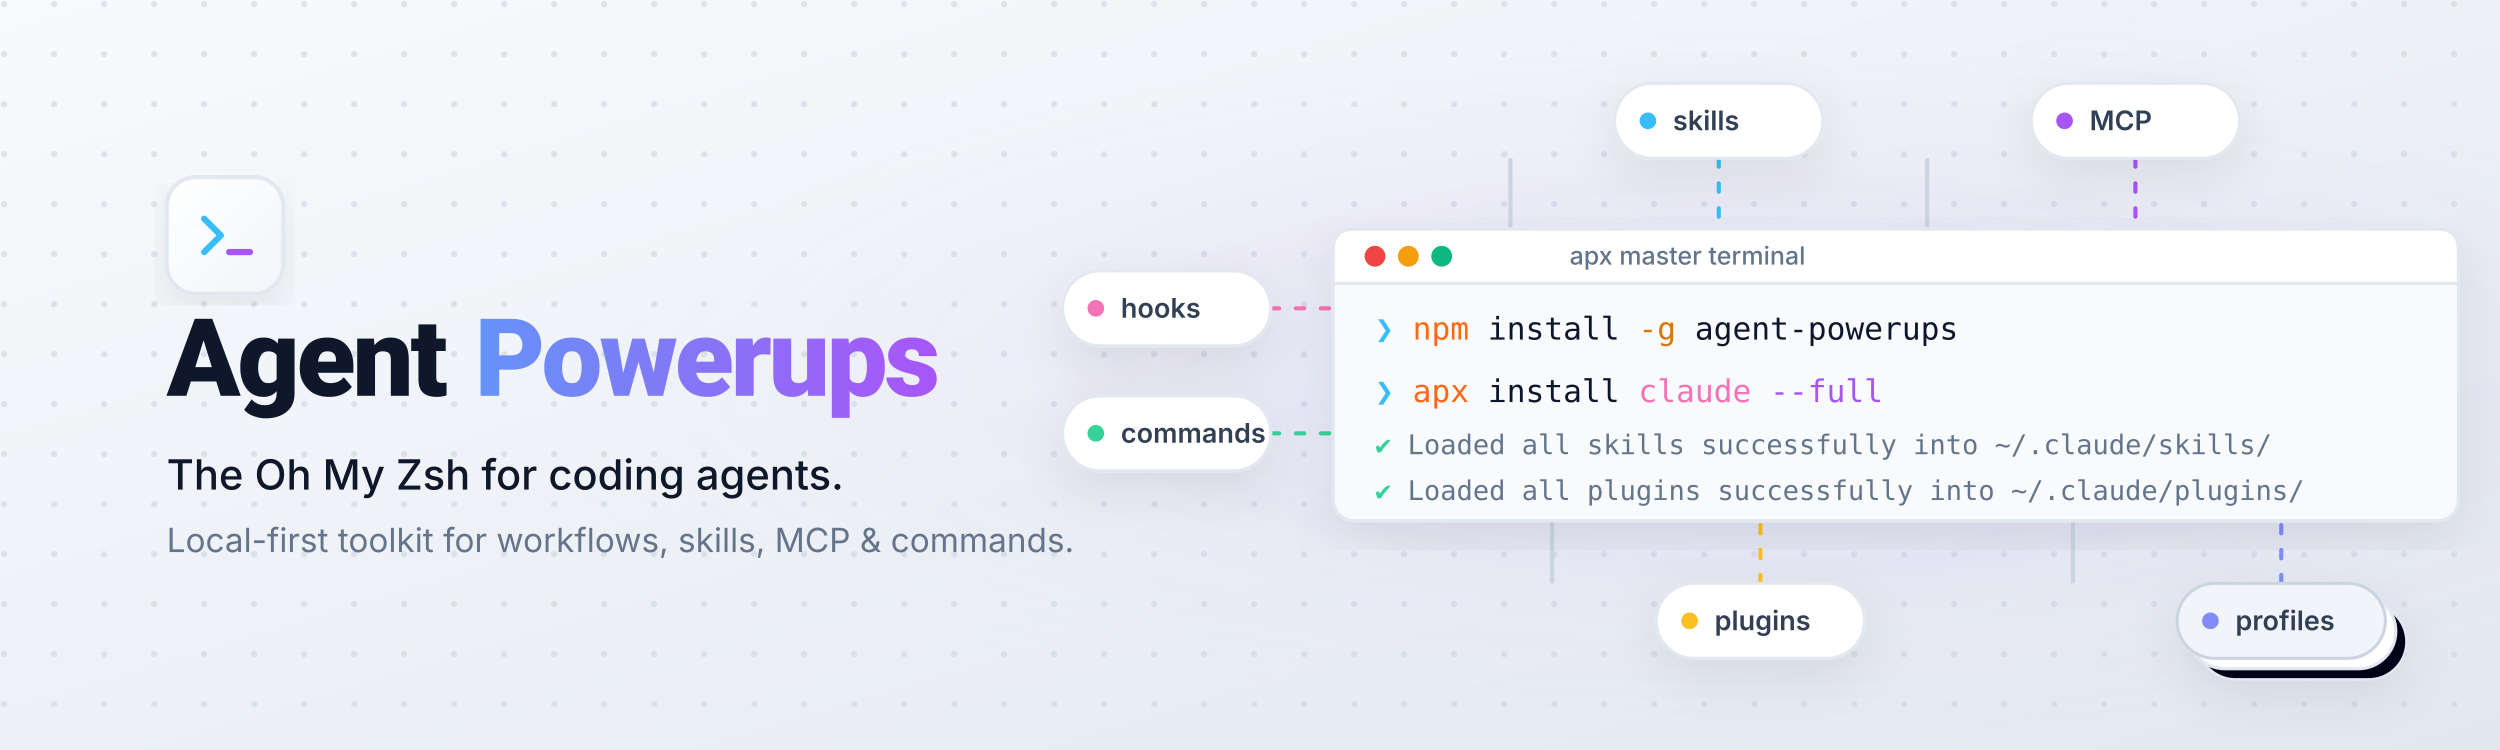
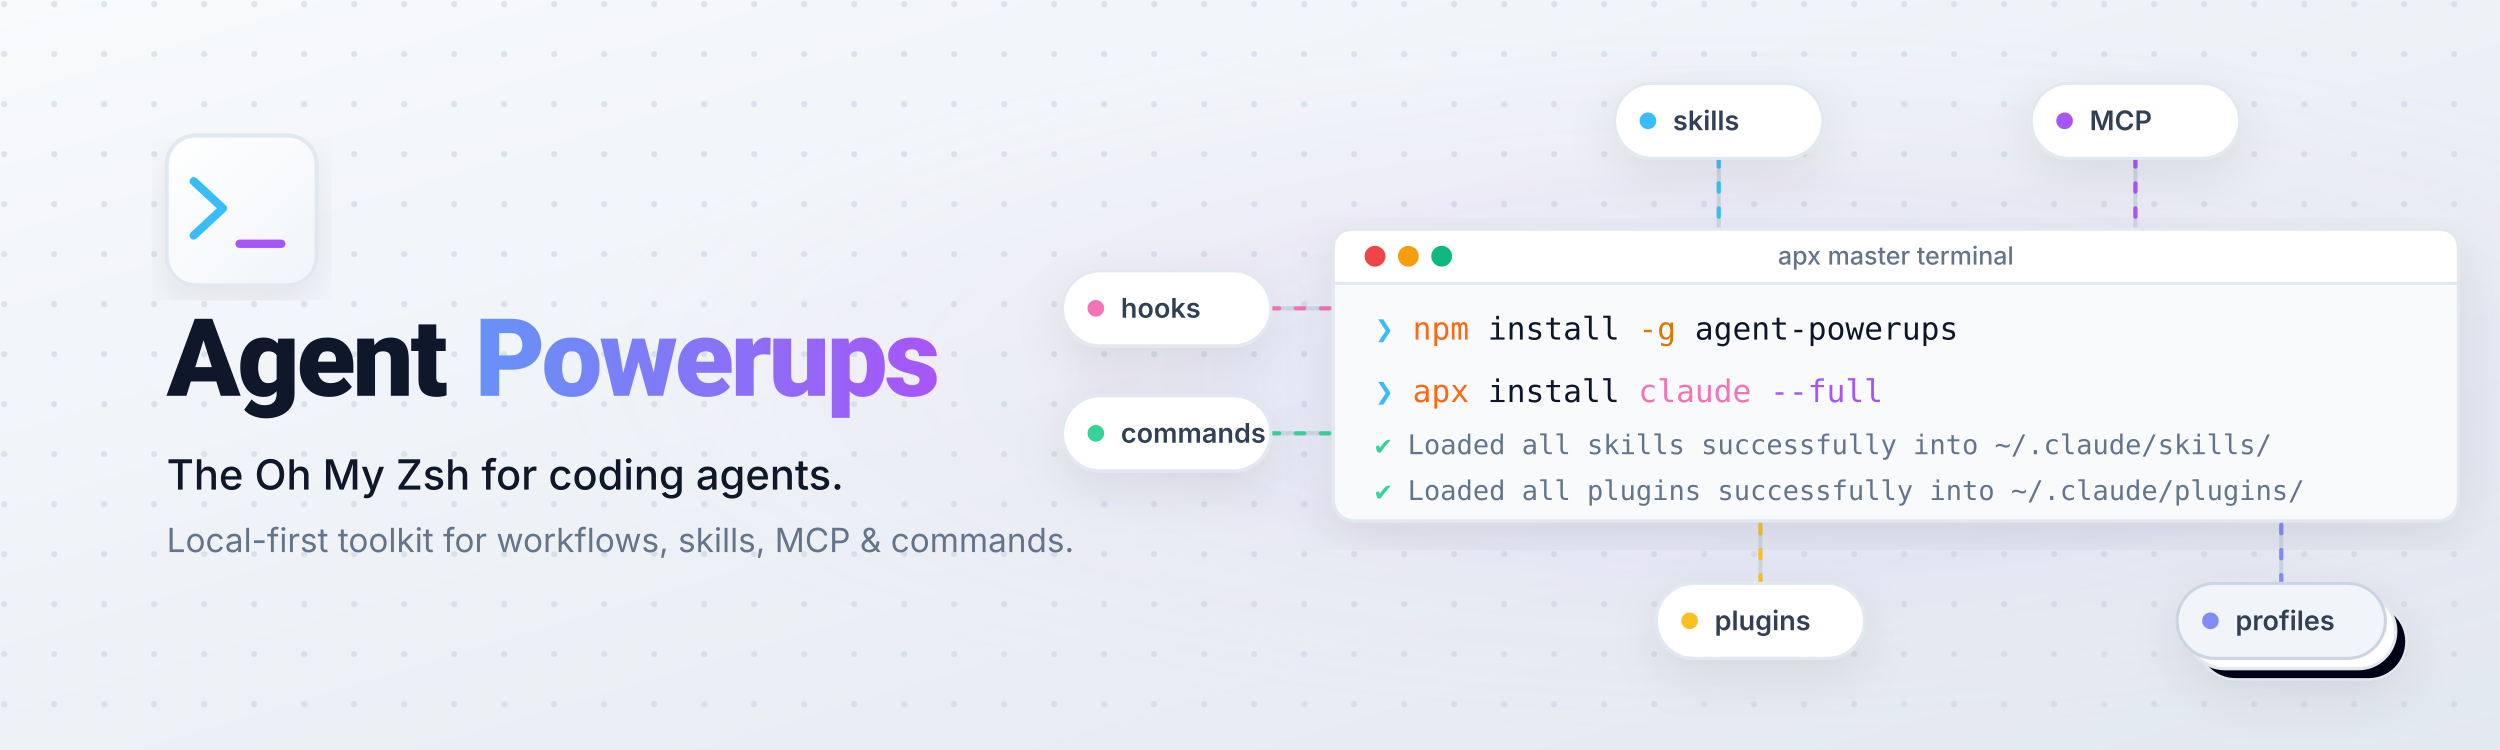
<svg xmlns="http://www.w3.org/2000/svg" viewBox="0 0 1200 360" width="1200" height="360">
  <defs>
    <linearGradient id="bg-grad" x1="0%" y1="0%" x2="100%" y2="100%">
      <stop offset="0%" stop-color="#F8FAFC" />
      <stop offset="100%" stop-color="#E2E8F0" />
    </linearGradient>
    <radialGradient id="ambient-glow" cx="70%" cy="50%" r="50%">
      <stop offset="0%" stop-color="#38BDF8" stop-opacity="0.10" />
      <stop offset="50%" stop-color="#A855F7" stop-opacity="0.05" />
      <stop offset="100%" stop-color="#F8FAFC" stop-opacity="0" />
    </radialGradient>
    <linearGradient id="powerups-grad" x1="0%" y1="0%" x2="100%" y2="0%">
      <stop offset="0%" stop-color="#38BDF8" />
      <stop offset="100%" stop-color="#A855F7" />
    </linearGradient>
    <linearGradient id="icon-bg" x1="0%" y1="0%" x2="100%" y2="100%">
      <stop offset="0%" stop-color="#FFFFFF" />
      <stop offset="100%" stop-color="#F1F5F9" />
    </linearGradient>
    <pattern id="dot-grid" width="24" height="24" patternUnits="userSpaceOnUse">
      <circle cx="2" cy="2" r="1.5" fill="#CBD5E1" opacity="0.6" />
    </pattern>
    <filter id="glass-blur" x="-20%" y="-20%" width="140%" height="140%">
      <feGaussianBlur stdDeviation="10" result="blur" />
      <feComposite in="SourceGraphic" in2="blur" operator="over" />
    </filter>
    <filter id="shadow" x="-10%" y="-10%" width="120%" height="120%">
      <feDropShadow dx="0" dy="8" stdDeviation="12" flood-color="#0F172A" flood-opacity="0.08" />
    </filter>
  </defs>
  <rect width="100%" height="100%" fill="url(#bg-grad)" />
  <rect width="100%" height="100%" fill="url(#dot-grid)" />
  <rect width="100%" height="100%" fill="url(#ambient-glow)" />
-   <g transform="translate(80, 85)" filter="url(#shadow)">
-     <rect x="0" y="0" width="56" height="56" rx="14" fill="url(#icon-bg)" stroke="#E2E8F0" stroke-width="2" />
-     <path d="M 18 20 L 26 28 L 18 36" fill="none" stroke="#38BDF8" stroke-width="3" stroke-linecap="round" stroke-linejoin="round" />
-     <path d="M 30 36 L 40 36" fill="none" stroke="#A855F7" stroke-width="3" stroke-linecap="round" />
+   <g transform="translate(80, 65)" filter="url(#shadow)">
+     <rect x="0" y="0" width="72" height="72" rx="14" fill="url(#icon-bg)" stroke="#E2E8F0" stroke-width="2" />
+     <path d="M 13 22 L 27 35 L 13 48" fill="none" stroke="#38BDF8" stroke-width="4" stroke-linecap="round" stroke-linejoin="round" />
+     <path d="M 35 52 L 55 52" fill="none" stroke="#A855F7" stroke-width="4" stroke-linecap="round">
+       <animate attributeName="opacity" values="1;0" calcMode="discrete" dur="1s" repeatCount="indefinite" />
+     </path>
  </g>
  <text x="80" y="190" font-family="system-ui, -apple-system, BlinkMacSystemFont, 'Segoe UI', Roboto, sans-serif" font-weight="800" font-size="52" letter-spacing="-1.5">
    <tspan fill="#0F172A">Agent </tspan>
    <tspan fill="url(#powerups-grad)">Powerups</tspan>
  </text>
  <text x="80" y="235" font-family="system-ui, -apple-system, sans-serif" font-size="20" font-weight="500" fill="#0F172A">
        The Oh My Zsh for coding agents.
    </text>
  <text x="80" y="265" font-family="system-ui, -apple-system, sans-serif" font-size="16" fill="#64748B">
        Local-first toolkit for workflows, skills, MCP &amp; commands.
    </text>
  <g stroke="#CBD5E1" stroke-width="2" fill="none">
-     <path d="M 725 76 L 725 110" />
-     <path d="M 925 76 L 925 110" />
-     <path d="M 510 148 L 540 148" />
-     <path d="M 510 208 L 540 208" />
-     <path d="M 745 280 L 745 250" />
-     <path d="M 995 280 L 995 250" />
+     <path d="M 825 76 L 825 110" />
+     <path d="M 1025 76 L 1025 110" />
+     <path d="M 610 148 L 640 148" />
+     <path d="M 610 208 L 640 208" />
+     <path d="M 845 280 L 845 250" />
+     <path d="M 1095 280 L 1095 250" />
  </g>
  <g stroke-width="2" fill="none" stroke-linecap="round">
    <path d="M 825 76 L 825 110" stroke="#38BDF8" stroke-dasharray="4 8">
      <animate attributeName="stroke-dashoffset" from="12" to="0" dur="1s" repeatCount="indefinite" />
    </path>
    <path d="M 1025 76 L 1025 110" stroke="#A855F7" stroke-dasharray="4 8">
      <animate attributeName="stroke-dashoffset" from="12" to="0" dur="1s" repeatCount="indefinite" />
    </path>
    <path d="M 610 148 L 640 148" stroke="#F472B6" stroke-dasharray="4 8">
      <animate attributeName="stroke-dashoffset" from="12" to="0" dur="1s" repeatCount="indefinite" />
    </path>
    <path d="M 610 208 L 640 208" stroke="#34D399" stroke-dasharray="4 8">
      <animate attributeName="stroke-dashoffset" from="12" to="0" dur="1s" repeatCount="indefinite" />
    </path>
    <path d="M 845 280 L 845 250" stroke="#FBBF24" stroke-dasharray="4 8">
      <animate attributeName="stroke-dashoffset" from="12" to="0" dur="1s" repeatCount="indefinite" />
    </path>
    <path d="M 1095 280 L 1095 250" stroke="#818CF8" stroke-dasharray="4 8">
      <animate attributeName="stroke-dashoffset" from="12" to="0" dur="1s" repeatCount="indefinite" />
    </path>
  </g>
  <g r="3.5">
    <circle cx="825" cy="110" fill="#38BDF8" />
    <circle cx="1025" cy="110" fill="#A855F7" />
    <circle cx="640" cy="148" fill="#F472B6" />
    <circle cx="640" cy="208" fill="#34D399" />
    <circle cx="845" cy="250" fill="#FBBF24" />
    <circle cx="1095" cy="250" fill="#818CF8" />
    <circle cx="825" cy="76" fill="#38BDF8" />
    <circle cx="1025" cy="76" fill="#A855F7" />
    <circle cx="610" cy="148" fill="#F472B6" />
    <circle cx="610" cy="208" fill="#34D399" />
    <circle cx="845" cy="280" fill="#FBBF24" />
    <circle cx="1095" cy="280" fill="#818CF8" />
  </g>
  <g filter="url(#shadow)">
    <rect x="640" y="110" width="540" height="140" rx="10" fill="#F8FAFC" stroke="#E2E8F0" stroke-width="1.5" />
    <path d="M 640 120 Q 640 110 650 110 L 1170 110 Q 1180 110 1180 120 L 1180 136 L 640 136 Z" fill="#FFFFFF" stroke="#E2E8F0" stroke-width="1.5" />
    <circle cx="660" cy="123" r="5" fill="#EF4444" />
    <circle cx="676" cy="123" r="5" fill="#F59E0B" />
    <circle cx="692" cy="123" r="5" fill="#10B981" />
-     <text x="810" y="127" font-family="system-ui, -apple-system, sans-serif" font-size="12" font-weight="500" fill="#64748B" text-anchor="middle">apx master terminal</text>
+     <text x="910" y="127" font-family="system-ui, -apple-system, sans-serif" font-size="12" font-weight="500" fill="#64748B" text-anchor="middle">apx master terminal</text>
    <g transform="translate(660, 148)">
      <text y="15" font-family="ui-monospace, SFMono-Regular, Menlo, Monaco, Consolas, monospace" font-size="15" font-weight="500">
        <tspan fill="#38BDF8">❯</tspan>
        <tspan fill="#fa6b12"> npm </tspan>
        <tspan fill="#0F172A">install </tspan>
        <tspan fill="#D97706">-g </tspan>
        <tspan fill="#0F172A">agent-powerups</tspan>
      </text>
      <text y="45" font-family="ui-monospace, SFMono-Regular, Menlo, Monaco, Consolas, monospace" font-size="15" font-weight="500">
        <tspan fill="#38BDF8">❯</tspan>
        <tspan fill="#fa6b12"> apx </tspan>
        <tspan fill="#0F172A">install </tspan>
        <tspan fill="#F472B6">claude </tspan>
        <tspan fill="#A855F7">--full</tspan>
      </text>
      <text y="70" font-family="ui-monospace, SFMono-Regular, Menlo, Monaco, Consolas, monospace" font-size="13" fill="#64748B">
        <tspan fill="#34D399">✔</tspan> Loaded all skills successfully into ~/.claude/skills/
            </text>
      <text y="92" font-family="ui-monospace, SFMono-Regular, Menlo, Monaco, Consolas, monospace" font-size="13" fill="#64748B">
        <tspan fill="#34D399">✔</tspan> Loaded all plugins successfully into ~/.claude/plugins/
            </text>
    </g>
  </g>
  <g font-family="system-ui, -apple-system, sans-serif" font-size="13" font-weight="600" fill="#334155" filter="url(#shadow)">
    <g transform="translate(775, 40)">
      <rect width="100" height="36" rx="18" fill="#FFFFFF" stroke="#E2E8F0" stroke-width="1.5" />
      <circle cx="16" cy="18" r="4" fill="#38BDF8" />
      <text x="28" y="22.5">skills</text>
    </g>
    <g transform="translate(975, 40)">
      <rect width="100" height="36" rx="18" fill="#FFFFFF" stroke="#E2E8F0" stroke-width="1.5" />
      <circle cx="16" cy="18" r="4" fill="#A855F7" />
      <text x="28" y="22.5">MCP</text>
    </g>
    <g transform="translate(510, 130)">
      <rect width="100" height="36" rx="18" fill="#FFFFFF" stroke="#E2E8F0" stroke-width="1.5" />
      <circle cx="16" cy="18" r="4" fill="#F472B6" />
      <text x="28" y="22.5">hooks</text>
    </g>
    <g transform="translate(510, 190)">
      <rect width="100" height="36" rx="18" fill="#FFFFFF" stroke="#E2E8F0" stroke-width="1.5" />
      <circle cx="16" cy="18" r="4" fill="#34D399" />
      <text x="28" y="22.5">commands</text>
    </g>
    <g transform="translate(795, 280)">
      <rect width="100" height="36" rx="18" fill="#FFFFFF" stroke="#E2E8F0" stroke-width="1.5" />
      <circle cx="16" cy="18" r="4" fill="#FBBF24" />
      <text x="28" y="22.5">plugins</text>
    </g>
    <rect x="1055" y="290" width="100" height="36" rx="18" fill="#020617" stroke="#E2E8F0" stroke-width="1" />
    <rect x="1050" y="285" width="100" height="36" rx="18" fill="#FFFFFF" stroke="#E2E8F0" stroke-width="1.5" />
    <g transform="translate(1045, 280)">
      <rect width="100" height="36" rx="18" fill="#F1F5F9" stroke="#CBD5E1" stroke-width="1.5" />
      <circle cx="16" cy="18" r="4" fill="#818CF8" />
      <text x="28" y="22.5">profiles</text>
    </g>
  </g>
</svg>
